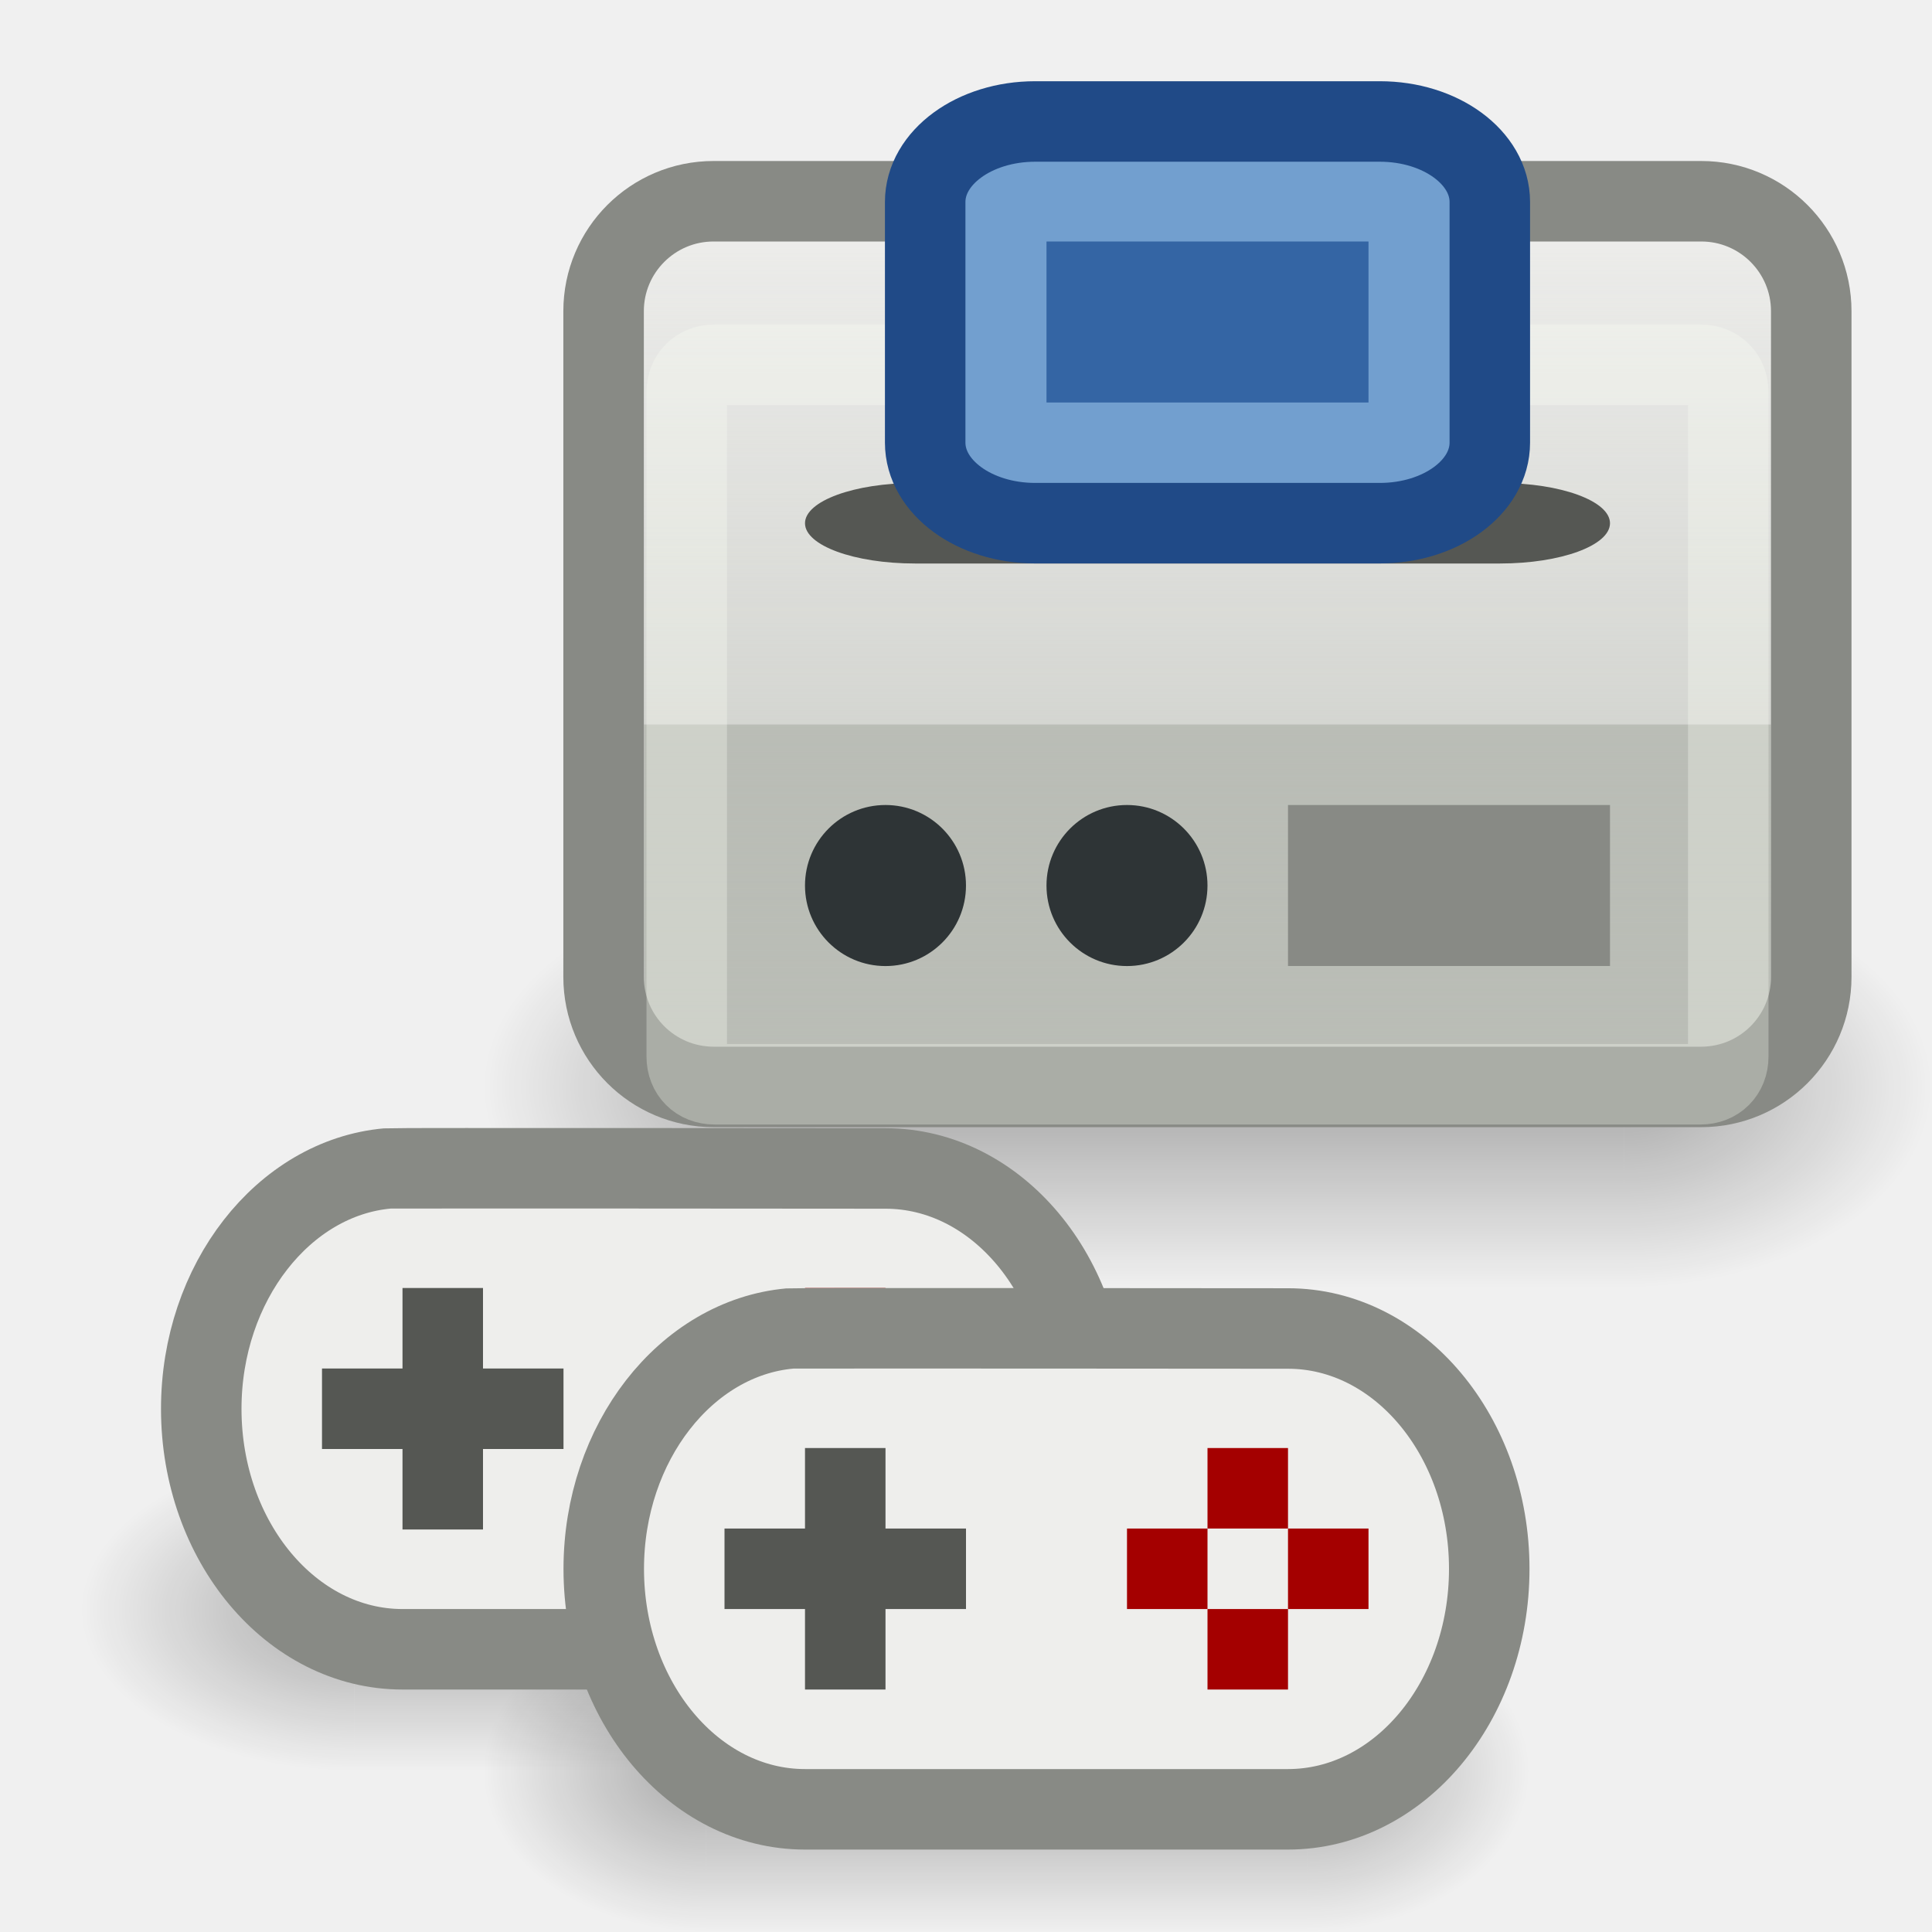
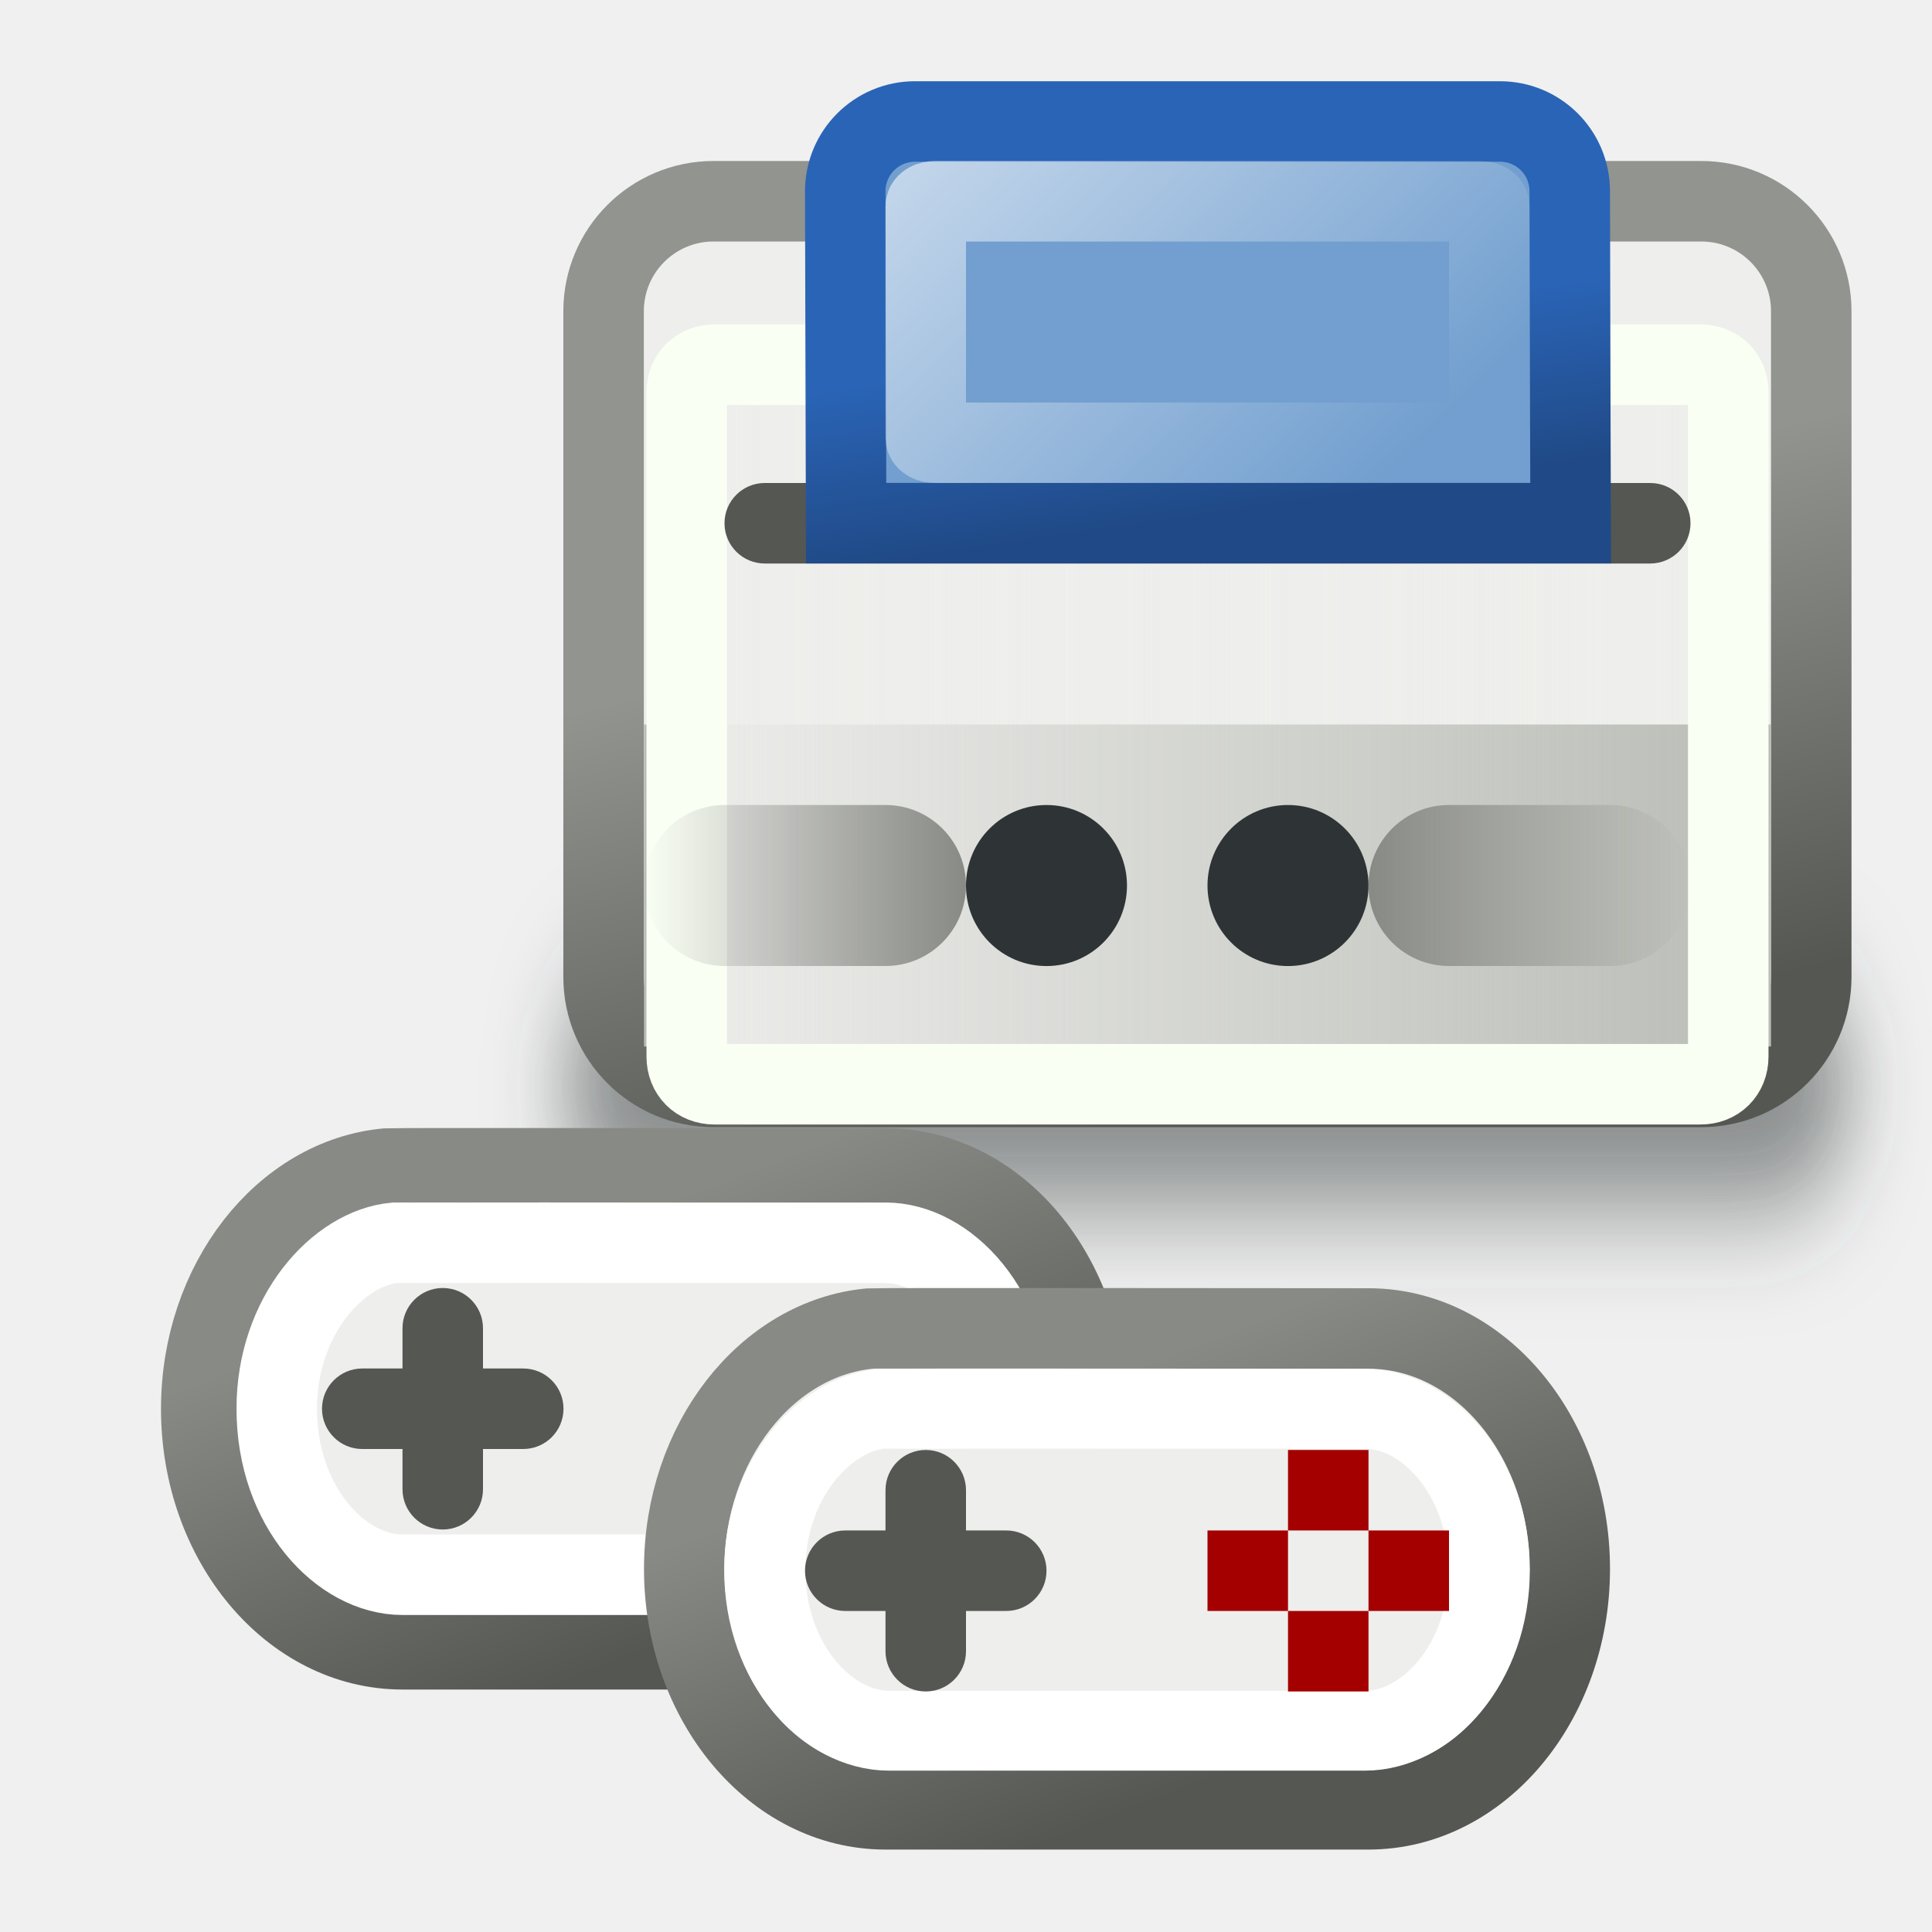
<svg xmlns="http://www.w3.org/2000/svg" xmlns:xlink="http://www.w3.org/1999/xlink" width="24" height="24" id="svg2283" version="1.0">
  <defs id="defs2285">
-     <linearGradient id="linearGradient2804">
-       <stop style="stop-color:black;stop-opacity:0;" offset="0" id="stop2806" />
-       <stop id="stop2812" offset="0.5" style="stop-color:black;stop-opacity:1;" />
-       <stop style="stop-color:black;stop-opacity:0;" offset="1" id="stop2808" />
+     <linearGradient id="linearGradient3341">
+       <stop style="stop-color:#eeeeec;stop-opacity:1;" offset="0" id="stop3343" />
+       <stop style="stop-color:#eeeeec;stop-opacity:0;" offset="1" id="stop3345" />
    </linearGradient>
-     <linearGradient xlink:href="#linearGradient2804" id="linearGradient2261" gradientUnits="userSpaceOnUse" x1="21.875" y1="48.001" x2="21.875" y2="40" />
-     <radialGradient xlink:href="#linearGradient2781" id="radialGradient2259" gradientUnits="userSpaceOnUse" gradientTransform="matrix(2,0,0,0.8,36,8.8)" cx="1" cy="44" fx="1" fy="44" r="5" />
-     <linearGradient id="linearGradient2781">
-       <stop style="stop-color:black;stop-opacity:1;" offset="0" id="stop2783" />
-       <stop style="stop-color:black;stop-opacity:0;" offset="1" id="stop2785" />
+     <linearGradient id="linearGradient3323">
+       <stop style="stop-color:#204a87;stop-opacity:1;" offset="0" id="stop3325" />
+       <stop style="stop-color:#2a64b6;stop-opacity:1" offset="1" id="stop3327" />
    </linearGradient>
-     <radialGradient xlink:href="#linearGradient2781" id="radialGradient2257" gradientUnits="userSpaceOnUse" gradientTransform="matrix(2,0,0,0.8,-13,-79.2)" cx="1" cy="44" fx="1" fy="44" r="5" />
-     <linearGradient id="linearGradient4948">
-       <stop style="stop-color:#babdb6;stop-opacity:1;" offset="0" id="stop4950" />
-       <stop style="stop-color:#babdb6;stop-opacity:0;" offset="1" id="stop4952" />
+     <linearGradient id="linearGradient3240">
+       <stop style="stop-color:#888a85;stop-opacity:1;" offset="0" id="stop3242" />
+       <stop style="stop-color:#555753;stop-opacity:1" offset="1" id="stop3244" />
    </linearGradient>
-     <linearGradient xlink:href="#linearGradient4948" id="linearGradient4954" x1="11.431" y1="22.668" x2="11.431" y2="9.494" gradientUnits="userSpaceOnUse" gradientTransform="matrix(1.000107,0,0,1.000171,2.997841,-7.001529)" />
-     <radialGradient xlink:href="#linearGradient2781" id="radialGradient5433" gradientUnits="userSpaceOnUse" gradientTransform="matrix(2,0,0,0.8,-13,-79.2)" cx="1" cy="44" fx="1" fy="44" r="5" />
-     <radialGradient xlink:href="#linearGradient2781" id="radialGradient5435" gradientUnits="userSpaceOnUse" gradientTransform="matrix(2,0,0,0.8,36,8.8)" cx="1" cy="44" fx="1" fy="44" r="5" />
-     <linearGradient xlink:href="#linearGradient2804" id="linearGradient5437" gradientUnits="userSpaceOnUse" x1="21.875" y1="48.001" x2="21.875" y2="40" />
-     <radialGradient xlink:href="#linearGradient2781" id="radialGradient5447" gradientUnits="userSpaceOnUse" gradientTransform="matrix(2,0,0,0.8,-13,-79.2)" cx="1" cy="44" fx="1" fy="44" r="5" />
-     <radialGradient xlink:href="#linearGradient2781" id="radialGradient5449" gradientUnits="userSpaceOnUse" gradientTransform="matrix(2,0,0,0.8,36,8.8)" cx="1" cy="44" fx="1" fy="44" r="5" />
-     <linearGradient xlink:href="#linearGradient2804" id="linearGradient5451" gradientUnits="userSpaceOnUse" x1="21.875" y1="48.001" x2="21.875" y2="40" />
+     <linearGradient id="linearGradient3228">
+       <stop style="stop-color:#888a85;stop-opacity:1;" offset="0" id="stop3230" />
+       <stop style="stop-color:#888a85;stop-opacity:0;" offset="1" id="stop3232" />
+     </linearGradient>
+     <linearGradient id="linearGradient3220">
+       <stop style="stop-color:#92948f;stop-opacity:1" offset="0" id="stop3222" />
+       <stop style="stop-color:#555753;stop-opacity:1" offset="1" id="stop3224" />
+     </linearGradient>
+     <linearGradient id="linearGradient3212">
+       <stop style="stop-color:#ffffff;stop-opacity:1;" offset="0" id="stop3214" />
+       <stop style="stop-color:#ffffff;stop-opacity:0;" offset="1" id="stop3216" />
+     </linearGradient>
+     <linearGradient xlink:href="#linearGradient3212" id="linearGradient3218" x1="8.487" y1="-0.848" x2="18" y2="4.5" gradientUnits="userSpaceOnUse" gradientTransform="matrix(1.4,0,0,0.75,-6,0.625)" />
+     <linearGradient xlink:href="#linearGradient3220" id="linearGradient3226" x1="16.362" y1="6.638" x2="17.899" y2="13.123" gradientUnits="userSpaceOnUse" />
+     <linearGradient xlink:href="#linearGradient3228" id="linearGradient3234" x1="16" y1="11" x2="20" y2="11" gradientUnits="userSpaceOnUse" gradientTransform="translate(1,0)" />
+     <linearGradient xlink:href="#linearGradient3228" id="linearGradient3238" gradientUnits="userSpaceOnUse" gradientTransform="translate(-28,0)" x1="16" y1="11" x2="20" y2="11" />
+     <linearGradient xlink:href="#linearGradient3240" id="linearGradient3246" x1="7.276" y1="15.302" x2="9.119" y2="20.094" gradientUnits="userSpaceOnUse" />
+     <linearGradient xlink:href="#linearGradient3240" id="linearGradient3250" gradientUnits="userSpaceOnUse" x1="7.276" y1="15.302" x2="9.119" y2="20.094" gradientTransform="translate(6,1.987805)" />
+     <filter id="filter3311" x="-0.068" width="1.136" y="-0.545" height="2.089">
+       <feGaussianBlur stdDeviation="0.454" id="feGaussianBlur3313" />
+     </filter>
+     <linearGradient xlink:href="#linearGradient3323" id="linearGradient3329" x1="16.192" y1="6.159" x2="15.788" y2="4.004" gradientUnits="userSpaceOnUse" gradientTransform="matrix(1.283203,0,0,1,-4.248047,0)" />
+     <linearGradient xlink:href="#linearGradient3341" id="linearGradient3347" x1="8.031" y1="8" x2="21.969" y2="8" gradientUnits="userSpaceOnUse" />
  </defs>
  <g id="layer1">
-     <g id="g2249" style="opacity:0.3" transform="matrix(0.382978,0,0,0.625,5.617022,-14)">
-       <rect transform="scale(-1,-1)" y="-48" x="-11" height="8" width="10" id="rect2251" style="opacity:1;color:#000000;fill:url(#radialGradient2257);fill-opacity:1;fill-rule:nonzero;stroke:none;stroke-width:1;stroke-linecap:square;stroke-linejoin:round;marker:none;marker-start:none;marker-mid:none;marker-end:none;stroke-miterlimit:4;stroke-dasharray:none;stroke-dashoffset:1.2;stroke-opacity:1;visibility:visible;display:inline;overflow:visible" />
-       <rect y="40" x="38" height="8" width="10" id="rect2253" style="opacity:1;color:#000000;fill:url(#radialGradient2259);fill-opacity:1;fill-rule:nonzero;stroke:none;stroke-width:1;stroke-linecap:square;stroke-linejoin:round;marker:none;marker-start:none;marker-mid:none;marker-end:none;stroke-miterlimit:4;stroke-dasharray:none;stroke-dashoffset:1.2;stroke-opacity:1;visibility:visible;display:inline;overflow:visible" />
-       <rect y="40" x="11" height="8" width="27" id="rect2255" style="opacity:1;color:#000000;fill:url(#linearGradient2261);fill-opacity:1;fill-rule:nonzero;stroke:none;stroke-width:1;stroke-linecap:square;stroke-linejoin:round;marker:none;marker-start:none;marker-mid:none;marker-end:none;stroke-miterlimit:4;stroke-dasharray:none;stroke-dashoffset:1.2;stroke-opacity:1;visibility:visible;display:inline;overflow:visible" />
-     </g>
+     <rect style="opacity:0.527;fill:#2e3436;fill-opacity:1;fill-rule:nonzero;stroke:none;stroke-width:1;stroke-linecap:square;stroke-linejoin:miter;marker:none;marker-start:none;marker-mid:none;marker-end:none;stroke-miterlimit:4;stroke-dasharray:none;stroke-dashoffset:0;stroke-opacity:1;visibility:visible;display:inline;overflow:visible;filter:url(#filter3311);enable-background:accumulate" id="rect3253" width="16" height="2" x="7" y="12" rx="1" ry="1" transform="matrix(1,0,0,1.5,0,-6)" />
    <rect style="opacity:1;fill:#eeeeec;fill-opacity:1;fill-rule:evenodd;stroke:none;stroke-width:1;stroke-miterlimit:4;stroke-dasharray:none;stroke-opacity:1" id="rect4946" width="15" height="11" x="7.443" y="2.585" rx="1.366" ry="1.366" />
+     <rect style="opacity:1;fill:#eeeeec;fill-opacity:1;fill-rule:evenodd;stroke:url(#linearGradient3226);stroke-width:1;stroke-miterlimit:4;stroke-dasharray:none;stroke-opacity:1" id="rect4938" width="15.002" height="11.002" x="7.498" y="2.5" rx="1.366" ry="1.366" />
    <rect style="opacity:1;fill:#babdb6;fill-opacity:1;fill-rule:evenodd;stroke:none;stroke-width:1;stroke-miterlimit:4;stroke-dasharray:none;stroke-opacity:1" id="rect4972" width="14" height="4" x="8" y="9" />
-     <rect style="opacity:1;fill:url(#linearGradient4954);fill-opacity:1;fill-rule:evenodd;stroke:#888a85;stroke-width:1;stroke-miterlimit:4;stroke-dasharray:none;stroke-opacity:1" id="rect4938" width="15.002" height="11.002" x="7.498" y="2.5" rx="1.366" ry="1.366" />
-     <path xlink:href="#rect4938" style="opacity:0.3;fill:none;fill-opacity:1;fill-rule:evenodd;stroke:#fafff4;stroke-width:1;stroke-miterlimit:4;stroke-dasharray:none;stroke-opacity:1" id="path4944" d="M 8.875,4.531 C 8.673,4.531 8.531,4.673 8.531,4.875 L 8.531,13.125 C 8.531,13.327 8.673,13.469 8.875,13.469 L 21.125,13.469 C 21.327,13.469 21.469,13.327 21.469,13.125 L 21.469,4.875 C 21.469,4.673 21.327,4.531 21.125,4.531 L 8.875,4.531 z " />
-     <rect style="opacity:1;fill:#555753;fill-opacity:1;fill-rule:evenodd;stroke:none;stroke-width:1;stroke-miterlimit:4;stroke-dasharray:none;stroke-opacity:1" id="rect4960" width="10" height="1" x="10" y="6" rx="1.366" ry="1" />
-     <rect style="opacity:1;fill:#729fcf;fill-opacity:1;fill-rule:evenodd;stroke:#204a87;stroke-width:1;stroke-miterlimit:4;stroke-dasharray:none;stroke-opacity:1" id="rect4958" width="7.014" height="4.99" x="11.493" y="1.509" rx="1.366" ry="1" />
-     <rect style="opacity:1;fill:#3465a4;fill-opacity:1;fill-rule:evenodd;stroke:none;stroke-width:1;stroke-miterlimit:4;stroke-dasharray:none;stroke-opacity:1" id="rect4962" width="4" height="2" x="13" y="3" />
-     <path style="opacity:1;fill:#2e3436;fill-opacity:1;fill-rule:evenodd;stroke:none;stroke-width:1;stroke-miterlimit:4;stroke-dasharray:none;stroke-opacity:1" id="path4964" d="M 11.896 12.604 A 0.933 0.9 0 1 1  10.03,12.604 A 0.933 0.9 0 1 1  11.896 12.604 z" transform="matrix(1.071773,0,0,1.111469,2.250009,-3.008589)" />
-     <path style="opacity:1;fill:#2e3436;fill-opacity:1;fill-rule:evenodd;stroke:none;stroke-width:1;stroke-miterlimit:4;stroke-dasharray:none;stroke-opacity:1" id="path4970" d="M 11.896 12.604 A 0.933 0.9 0 1 1  10.03,12.604 A 0.933 0.9 0 1 1  11.896 12.604 z" transform="matrix(1.071773,0,0,1.111469,-0.749991,-3.008582)" />
-     <rect style="opacity:1;fill:#888a85;fill-opacity:1;fill-rule:evenodd;stroke:none;stroke-width:1;stroke-miterlimit:4;stroke-dasharray:none;stroke-opacity:1" id="rect4999" width="4" height="2" x="16" y="10" />
-     <g id="g5439" style="opacity:0.3" transform="matrix(0.276596,0,0,0.5,5.723404,0)">
-       <rect transform="scale(-1,-1)" y="-48" x="-11" height="8" width="10" id="rect5441" style="opacity:1;color:#000000;fill:url(#radialGradient5447);fill-opacity:1;fill-rule:nonzero;stroke:none;stroke-width:1;stroke-linecap:square;stroke-linejoin:round;marker:none;marker-start:none;marker-mid:none;marker-end:none;stroke-miterlimit:4;stroke-dasharray:none;stroke-dashoffset:1.2;stroke-opacity:1;visibility:visible;display:inline;overflow:visible" />
-       <rect y="40" x="38" height="8" width="10" id="rect5443" style="opacity:1;color:#000000;fill:url(#radialGradient5449);fill-opacity:1;fill-rule:nonzero;stroke:none;stroke-width:1;stroke-linecap:square;stroke-linejoin:round;marker:none;marker-start:none;marker-mid:none;marker-end:none;stroke-miterlimit:4;stroke-dasharray:none;stroke-dashoffset:1.2;stroke-opacity:1;visibility:visible;display:inline;overflow:visible" />
-       <rect y="40" x="11" height="8" width="27" id="rect5445" style="opacity:1;color:#000000;fill:url(#linearGradient5451);fill-opacity:1;fill-rule:nonzero;stroke:none;stroke-width:1;stroke-linecap:square;stroke-linejoin:round;marker:none;marker-start:none;marker-mid:none;marker-end:none;stroke-miterlimit:4;stroke-dasharray:none;stroke-dashoffset:1.2;stroke-opacity:1;visibility:visible;display:inline;overflow:visible" />
-     </g>
-     <g id="g5425" style="opacity:0.3" transform="matrix(0.340425,0,0,0.5,0.659575,-2)">
-       <rect transform="scale(-1,-1)" y="-48" x="-11" height="8" width="10" id="rect5427" style="opacity:1;color:#000000;fill:url(#radialGradient5433);fill-opacity:1;fill-rule:nonzero;stroke:none;stroke-width:1;stroke-linecap:square;stroke-linejoin:round;marker:none;marker-start:none;marker-mid:none;marker-end:none;stroke-miterlimit:4;stroke-dasharray:none;stroke-dashoffset:1.2;stroke-opacity:1;visibility:visible;display:inline;overflow:visible" />
-       <rect y="40" x="38" height="8" width="10" id="rect5429" style="opacity:1;color:#000000;fill:url(#radialGradient5435);fill-opacity:1;fill-rule:nonzero;stroke:none;stroke-width:1;stroke-linecap:square;stroke-linejoin:round;marker:none;marker-start:none;marker-mid:none;marker-end:none;stroke-miterlimit:4;stroke-dasharray:none;stroke-dashoffset:1.2;stroke-opacity:1;visibility:visible;display:inline;overflow:visible" />
-       <rect y="40" x="11" height="8" width="27" id="rect5431" style="opacity:1;color:#000000;fill:url(#linearGradient5437);fill-opacity:1;fill-rule:nonzero;stroke:none;stroke-width:1;stroke-linecap:square;stroke-linejoin:round;marker:none;marker-start:none;marker-mid:none;marker-end:none;stroke-miterlimit:4;stroke-dasharray:none;stroke-dashoffset:1.2;stroke-opacity:1;visibility:visible;display:inline;overflow:visible" />
-     </g>
-     <path style="fill:#eeeeec;fill-opacity:1;fill-rule:evenodd;stroke:#888a85;stroke-width:1;stroke-miterlimit:4;stroke-dasharray:none;stroke-opacity:1" d="M 4.812,14.515 C 3.523,14.632 2.5,15.932 2.5,17.501 C 2.5,19.148 3.62,20.488 5,20.488 C 5.172,20.488 10.828,20.488 11,20.488 C 12.38,20.488 13.5,19.148 13.5,17.501 C 13.5,15.855 12.38,14.515 11,14.515 C 10.828,14.515 4.876,14.509 4.812,14.515 z " id="path4940" />
-     <rect style="fill:#555753;fill-opacity:1;fill-rule:evenodd;stroke:none;stroke-width:1;stroke-miterlimit:4;stroke-dasharray:none;stroke-opacity:1" id="rect4981" width="1" height="3" x="5" y="16" />
-     <rect style="fill:#555753;fill-opacity:1;fill-rule:evenodd;stroke:none;stroke-width:1;stroke-miterlimit:4;stroke-dasharray:none;stroke-opacity:1" id="rect4983" width="1" height="3" x="-18" y="4" transform="matrix(-1.753697e-17,-1,1,-1.753697e-17,0,0)" />
-     <rect style="fill:#a40000;fill-opacity:1;fill-rule:evenodd;stroke:none;stroke-width:1;stroke-miterlimit:4;stroke-dasharray:none;stroke-opacity:1" id="rect4993" width="1" height="1" x="10" y="18" />
-     <rect style="fill:#a40000;fill-opacity:1;fill-rule:evenodd;stroke:none;stroke-width:1;stroke-miterlimit:4;stroke-dasharray:none;stroke-opacity:1" id="rect5011" width="1" height="1" x="10" y="16" />
-     <rect style="fill:#a40000;fill-opacity:1;fill-rule:evenodd;stroke:none;stroke-width:1;stroke-miterlimit:4;stroke-dasharray:none;stroke-opacity:1" id="rect5013" width="1" height="1" x="9" y="17" />
-     <rect style="fill:#a40000;fill-opacity:1;fill-rule:evenodd;stroke:none;stroke-width:1;stroke-miterlimit:4;stroke-dasharray:none;stroke-opacity:1" id="rect5015" width="1" height="1" x="11" y="17" />
-     <path style="fill:#eeeeec;fill-opacity:1;fill-rule:evenodd;stroke:#888a85;stroke-width:1;stroke-miterlimit:4;stroke-dasharray:none;stroke-opacity:1" d="M 9.812,16.503 C 8.523,16.62 7.5,17.92 7.5,19.489 C 7.5,21.136 8.62,22.476 10,22.476 C 10.172,22.476 15.828,22.476 16,22.476 C 17.38,22.476 18.5,21.136 18.5,19.489 C 18.5,17.842 17.38,16.503 16,16.503 C 15.828,16.503 9.876,16.497 9.812,16.503 z " id="path5062" />
-     <rect style="fill:#555753;fill-opacity:1;fill-rule:evenodd;stroke:none;stroke-width:1;stroke-miterlimit:4;stroke-dasharray:none;stroke-opacity:1" id="rect5064" width="1" height="3" x="10" y="17.988" />
-     <rect style="fill:#555753;fill-opacity:1;fill-rule:evenodd;stroke:none;stroke-width:1;stroke-miterlimit:4;stroke-dasharray:none;stroke-opacity:1" id="rect5066" width="1" height="3" x="-19.988" y="9" transform="matrix(-1.753697e-17,-1,1,-1.753697e-17,0,0)" />
-     <rect style="fill:#a40000;fill-opacity:1;fill-rule:evenodd;stroke:none;stroke-width:1;stroke-miterlimit:4;stroke-dasharray:none;stroke-opacity:1" id="rect5068" width="1" height="1" x="15" y="19.988" />
-     <rect style="fill:#a40000;fill-opacity:1;fill-rule:evenodd;stroke:none;stroke-width:1;stroke-miterlimit:4;stroke-dasharray:none;stroke-opacity:1" id="rect5070" width="1" height="1" x="15" y="17.988" />
-     <rect style="fill:#a40000;fill-opacity:1;fill-rule:evenodd;stroke:none;stroke-width:1;stroke-miterlimit:4;stroke-dasharray:none;stroke-opacity:1" id="rect5072" width="1" height="1" x="14" y="18.988" />
-     <rect style="fill:#a40000;fill-opacity:1;fill-rule:evenodd;stroke:none;stroke-width:1;stroke-miterlimit:4;stroke-dasharray:none;stroke-opacity:1" id="rect5074" width="1" height="1" x="16" y="18.988" />
+     <path xlink:href="#rect4938" style="opacity:1;fill:url(#linearGradient3347);fill-opacity:1;fill-rule:evenodd;stroke:#fafff4;stroke-width:1;stroke-miterlimit:4;stroke-dasharray:none;stroke-opacity:1" id="path4944" d="M 8.875,4.531 C 8.673,4.531 8.531,4.673 8.531,4.875 L 8.531,13.125 C 8.531,13.327 8.673,13.469 8.875,13.469 L 21.125,13.469 C 21.327,13.469 21.469,13.327 21.469,13.125 L 21.469,4.875 C 21.469,4.673 21.327,4.531 21.125,4.531 L 8.875,4.531 z " />
+     <rect style="opacity:1;fill:#555753;fill-opacity:1;fill-rule:evenodd;stroke:none;stroke-width:1;stroke-miterlimit:4;stroke-dasharray:none;stroke-opacity:1" id="rect4960" width="12" height="1" x="9" y="6" rx="0.5" ry="0.5" />
+     <path style="fill:#729fcf;fill-opacity:1;fill-rule:evenodd;stroke:url(#linearGradient3329);stroke-width:1;stroke-miterlimit:4;stroke-opacity:1" d="M 11.368,1.509 L 18.632,1.509 C 19.113,1.509 19.5,1.896 19.5,2.377 C 19.503,4.117 19.511,6.499 19.511,6.499 L 10.511,6.499 L 10.5,2.377 C 10.5,1.896 10.887,1.509 11.368,1.509 z" id="rect4958" />
+     <path style="opacity:1;fill:#2e3436;fill-opacity:1;fill-rule:evenodd;stroke:none;stroke-width:1;stroke-miterlimit:4;stroke-dasharray:none;stroke-opacity:1" id="path4964" d="M 11.896,12.604 A 0.933,0.9 0 1 1 10.03,12.604 A 0.933,0.9 0 1 1 11.896,12.604 z" transform="matrix(1.071773,0,0,1.111469,4.250005,-3.008586)" />
+     <path style="opacity:1;fill:#2e3436;fill-opacity:1;fill-rule:evenodd;stroke:none;stroke-width:1;stroke-miterlimit:4;stroke-dasharray:none;stroke-opacity:1" id="path4970" d="M 11.896,12.604 A 0.933,0.9 0 1 1 10.03,12.604 A 0.933,0.9 0 1 1 11.896,12.604 z" transform="matrix(1.071773,0,0,1.111469,1.250005,-3.008586)" />
+     <rect style="opacity:1;fill:url(#linearGradient3234);fill-opacity:1;fill-rule:evenodd;stroke:none;stroke-width:1;stroke-miterlimit:4;stroke-dasharray:none;stroke-opacity:1" id="rect4999" width="4" height="2" x="17" y="10" rx="1" ry="1" />
+     <path style="fill:#eeeeec;fill-opacity:1;fill-rule:evenodd;stroke:url(#linearGradient3246);stroke-width:1;stroke-miterlimit:4;stroke-dasharray:none;stroke-opacity:1" d="M 4.812,14.515 C 3.523,14.632 2.5,15.932 2.5,17.501 C 2.5,19.148 3.62,20.488 5,20.488 C 5.172,20.488 10.828,20.488 11,20.488 C 12.38,20.488 13.5,19.148 13.5,17.501 C 13.5,15.855 12.38,14.515 11,14.515 C 10.828,14.515 4.876,14.509 4.812,14.515 z " id="path4940" />
+     <path style="fill:none;fill-opacity:1;fill-rule:evenodd;stroke:#ffffff;stroke-width:1;stroke-miterlimit:4;stroke-dasharray:none;stroke-opacity:1" id="path3361" d="M 4.906,15.438 C 4.204,15.501 3.437,16.34 3.438,17.5 C 3.438,18.719 4.238,19.562 5,19.562 C 5.173,19.562 10.828,19.562 11,19.562 C 11.762,19.562 12.562,18.719 12.562,17.5 C 12.562,16.281 11.762,15.438 11,15.438 C 10.903,15.438 9.392,15.438 7.875,15.438 C 7.116,15.437 6.35,15.437 5.781,15.438 C 5.497,15.438 5.262,15.437 5.094,15.438 C 5.01,15.438 4.951,15.437 4.906,15.438 z" />
+     <rect style="fill:#555753;fill-opacity:1;fill-rule:evenodd;stroke:none;stroke-width:1;stroke-miterlimit:4;stroke-dasharray:none;stroke-opacity:1" id="rect4981" width="1" height="3" x="5" y="16" rx="0.5" ry="0.5" />
+     <rect style="fill:#555753;fill-opacity:1;fill-rule:evenodd;stroke:none;stroke-width:1;stroke-miterlimit:4;stroke-dasharray:none;stroke-opacity:1" id="rect4983" width="1" height="3" x="-18" y="4" transform="matrix(0,-1,1,0,0,0)" rx="0.5" ry="0.5" />
+     <rect style="fill:#a40000;fill-opacity:1;fill-rule:evenodd;stroke:none;stroke-width:1;stroke-miterlimit:4;stroke-dasharray:none;stroke-opacity:1" id="rect4993" width="1" height="1" x="11" y="18.024" />
+     <rect style="fill:#a40000;fill-opacity:1;fill-rule:evenodd;stroke:none;stroke-width:1;stroke-miterlimit:4;stroke-dasharray:none;stroke-opacity:1" id="rect5011" width="1" height="1" x="11" y="16.024" />
+     <rect style="fill:#a40000;fill-opacity:1;fill-rule:evenodd;stroke:none;stroke-width:1;stroke-miterlimit:4;stroke-dasharray:none;stroke-opacity:1" id="rect5013" width="1" height="1" x="10" y="17.024" />
+     <rect style="fill:#a40000;fill-opacity:1;fill-rule:evenodd;stroke:none;stroke-width:1;stroke-miterlimit:4;stroke-dasharray:none;stroke-opacity:1" id="rect5015" width="1" height="1" x="12" y="17.024" />
+     <path style="fill:#eeeeec;fill-opacity:1;fill-rule:evenodd;stroke:url(#linearGradient3250);stroke-width:1;stroke-miterlimit:4;stroke-dasharray:none;stroke-opacity:1" d="M 10.812,16.503 C 9.523,16.62 8.5,17.92 8.5,19.489 C 8.5,21.136 9.62,22.476 11,22.476 C 11.172,22.476 16.828,22.476 17,22.476 C 18.38,22.476 19.5,21.136 19.5,19.489 C 19.5,17.842 18.38,16.503 17,16.503 C 16.828,16.503 10.876,16.497 10.812,16.503 z" id="path3248" />
+     <path style="fill:none;fill-opacity:1;fill-rule:evenodd;stroke:#ffffff;stroke-width:1.023;stroke-miterlimit:4;stroke-dasharray:none;stroke-opacity:1" id="path3365" d="M 4.906,15.438 C 4.204,15.501 3.437,16.34 3.438,17.5 C 3.438,18.719 4.238,19.562 5,19.562 C 5.173,19.562 10.828,19.562 11,19.562 C 11.762,19.562 12.562,18.719 12.562,17.5 C 12.562,16.281 11.762,15.438 11,15.438 C 10.903,15.438 9.392,15.438 7.875,15.438 C 7.116,15.437 6.35,15.437 5.781,15.438 C 5.497,15.438 5.262,15.437 5.094,15.438 C 5.01,15.438 4.951,15.437 4.906,15.438 z" transform="matrix(0.9863014,0,0,0.9696411,6.109589,2.531395)" />
+     <rect style="fill:#555753;fill-opacity:1;fill-rule:evenodd;stroke:none;stroke-width:1;stroke-miterlimit:4;stroke-dasharray:none;stroke-opacity:1" id="rect5064" width="1" height="3" x="11" y="18.012" rx="0.5" ry="0.5" />
+     <rect style="fill:#555753;fill-opacity:1;fill-rule:evenodd;stroke:none;stroke-width:1;stroke-miterlimit:4;stroke-dasharray:none;stroke-opacity:1" id="rect5066" width="1" height="3" x="-20.012" y="10" transform="matrix(0,-1,1,0,0,0)" rx="0.5" ry="0.5" />
+     <rect style="fill:#a40000;fill-opacity:1;fill-rule:evenodd;stroke:none;stroke-width:1;stroke-miterlimit:4;stroke-dasharray:none;stroke-opacity:1" id="rect5068" width="1" height="1" x="16" y="20.012" />
+     <rect style="fill:#a40000;fill-opacity:1;fill-rule:evenodd;stroke:none;stroke-width:1;stroke-miterlimit:4;stroke-dasharray:none;stroke-opacity:1" id="rect5070" width="1" height="1" x="16" y="18.012" />
+     <rect style="fill:#a40000;fill-opacity:1;fill-rule:evenodd;stroke:none;stroke-width:1;stroke-miterlimit:4;stroke-dasharray:none;stroke-opacity:1" id="rect5072" width="1" height="1" x="15" y="19.012" />
+     <rect style="fill:#a40000;fill-opacity:1;fill-rule:evenodd;stroke:none;stroke-width:1;stroke-miterlimit:4;stroke-dasharray:none;stroke-opacity:1" id="rect5074" width="1" height="1" x="17" y="19.012" />
+     <rect style="opacity:1;fill:none;fill-opacity:1;fill-rule:evenodd;stroke:url(#linearGradient3218);stroke-width:1;stroke-miterlimit:4;stroke-dasharray:none;stroke-opacity:1" id="rect2440" width="7" height="3" x="11.5" y="2.5" rx="0.118" ry="0.063" />
+     <rect style="opacity:1;fill:url(#linearGradient3238);fill-opacity:1;fill-rule:evenodd;stroke:none;stroke-width:1;stroke-miterlimit:4;stroke-dasharray:none;stroke-opacity:1" id="rect3236" width="4" height="2" x="-12" y="10" transform="scale(-1,1)" rx="1" ry="1" />
  </g>
</svg>
